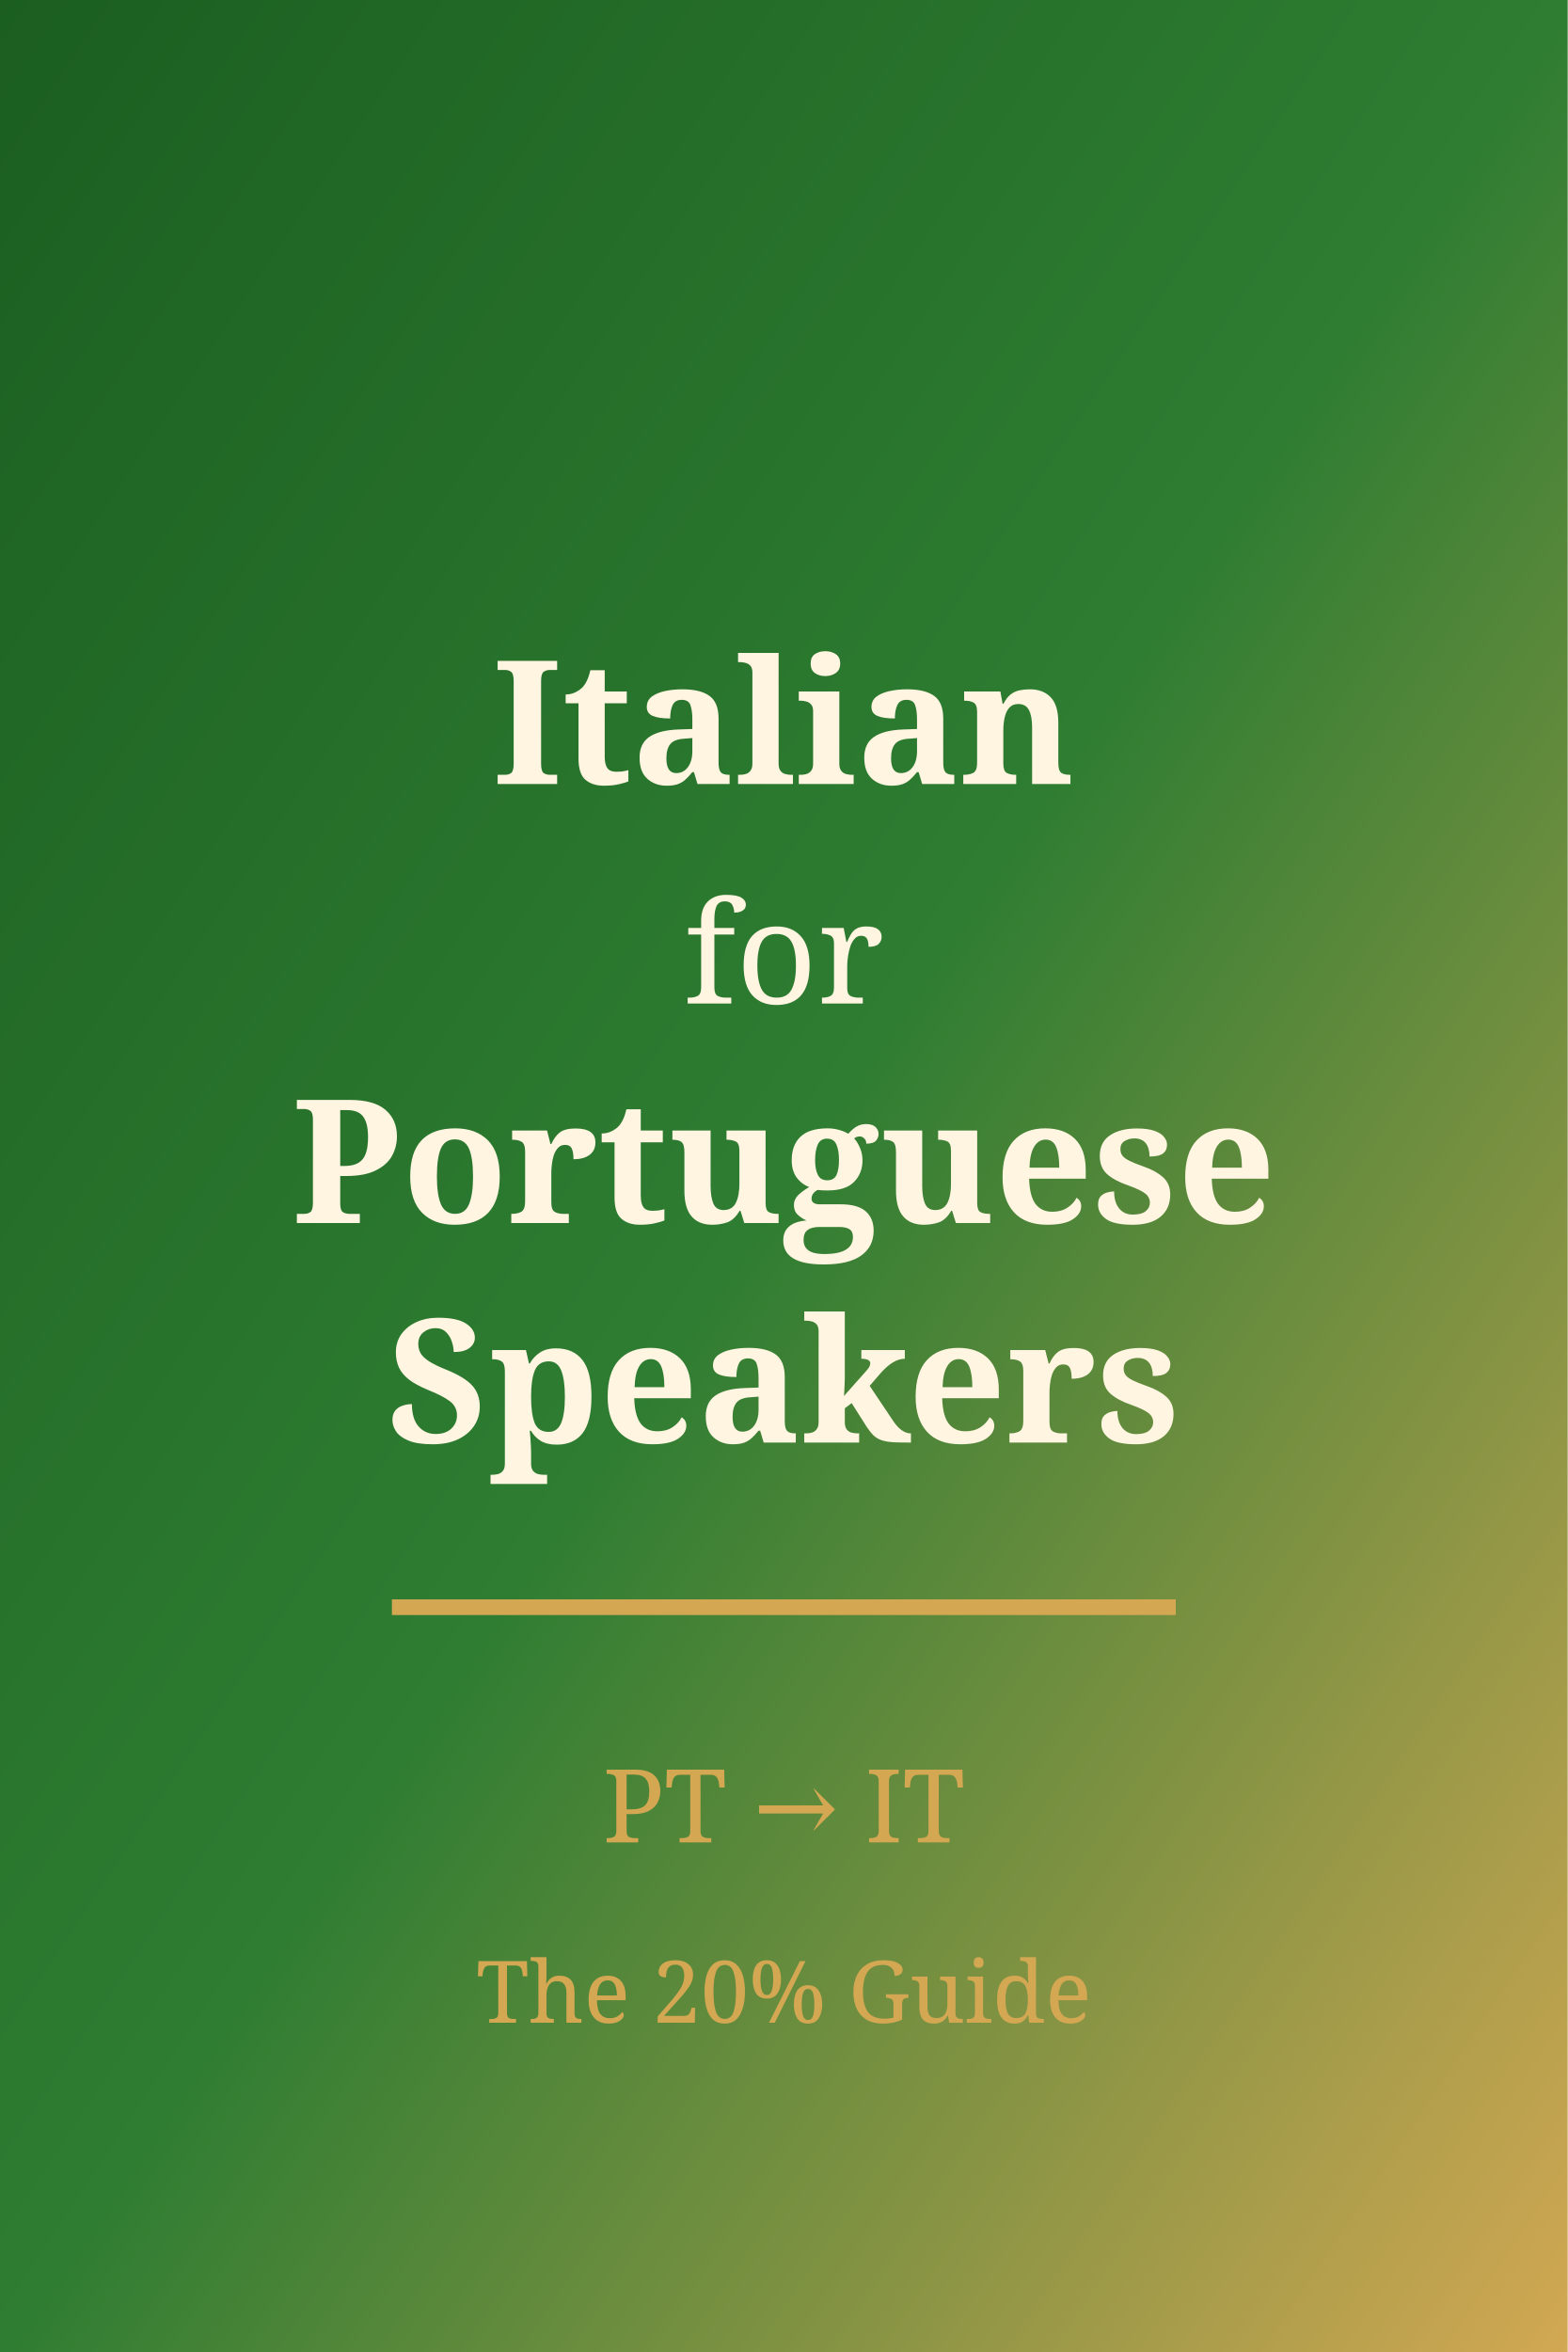
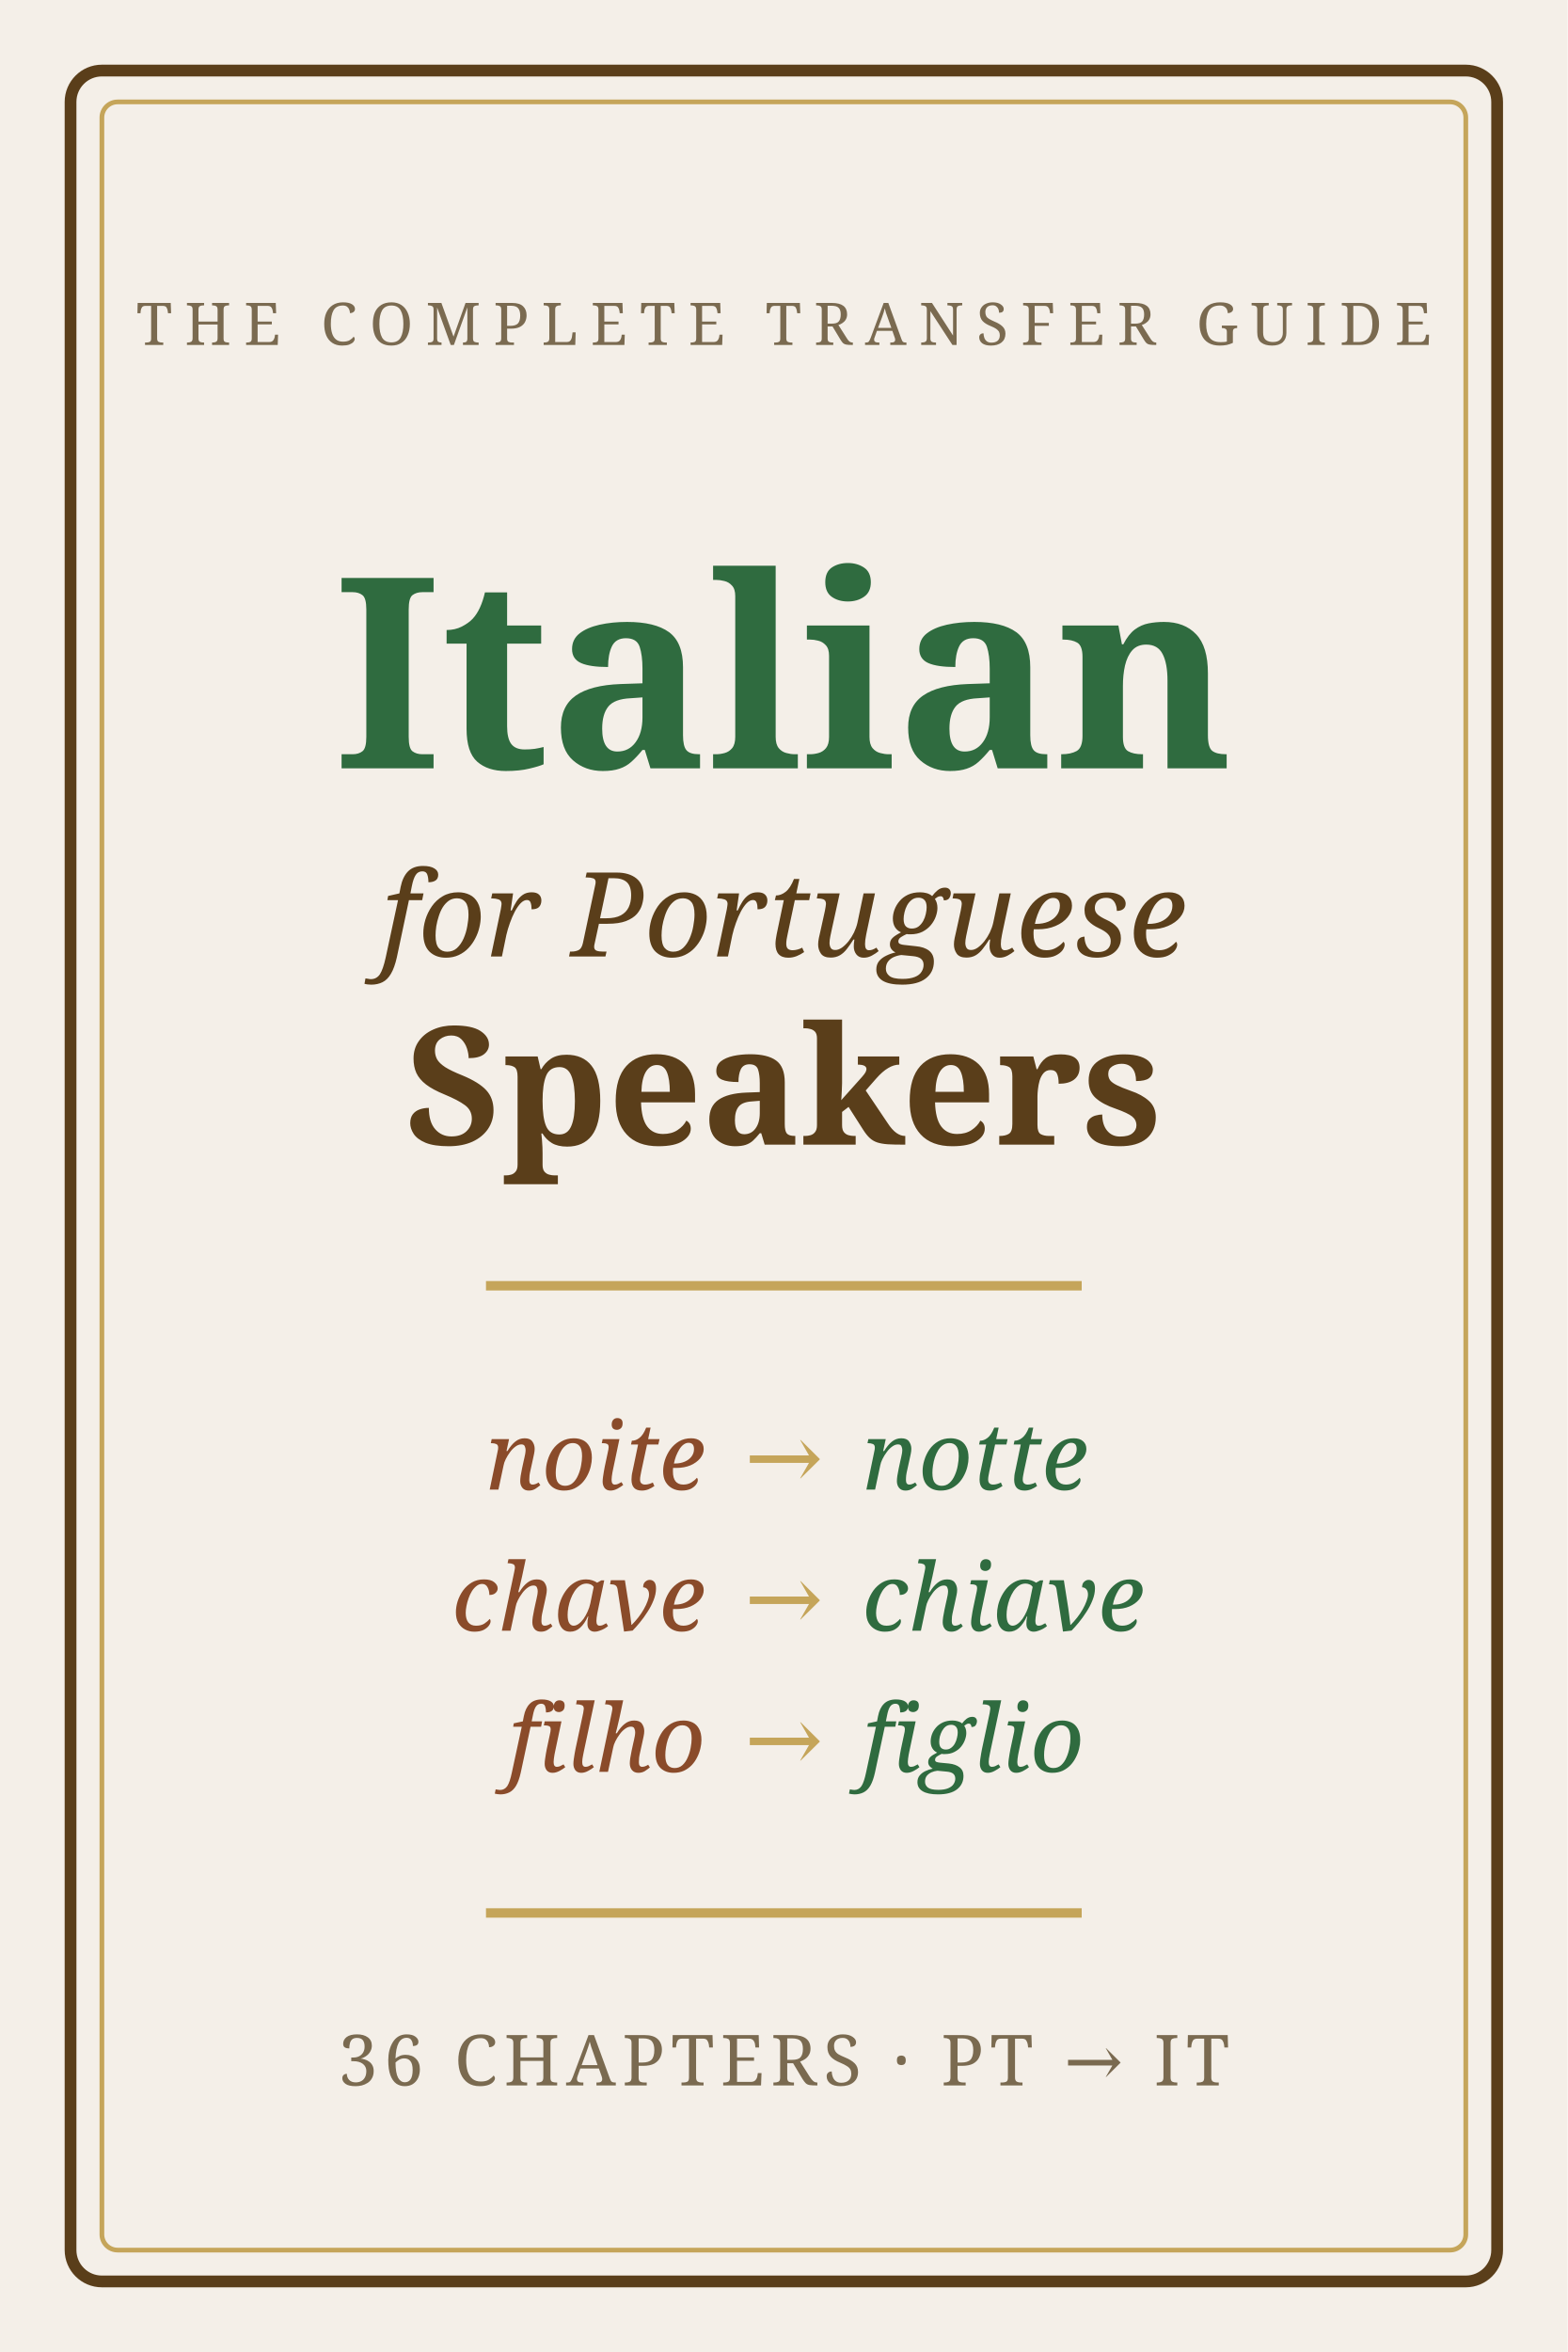
<svg xmlns="http://www.w3.org/2000/svg" viewBox="0 0 200 300">
-   <defs>
-     <linearGradient id="bg" x1="0%" y1="0%" x2="100%" y2="100%">
-       <stop offset="0%" style="stop-color:#1B5E20" />
-       <stop offset="50%" style="stop-color:#2E7D32" />
-       <stop offset="100%" style="stop-color:#D4A853" />
-     </linearGradient>
-   </defs>
-   <rect width="200" height="300" fill="url(#bg)" />
-   <text x="100" y="100" text-anchor="middle" fill="#FFF5E1" font-family="Georgia, serif" font-size="22" font-weight="bold">Italian</text>
-   <text x="100" y="128" text-anchor="middle" fill="#FFF5E1" font-family="Georgia, serif" font-size="18">for</text>
-   <text x="100" y="156" text-anchor="middle" fill="#FFF5E1" font-family="Georgia, serif" font-size="22" font-weight="bold">Portuguese</text>
-   <text x="100" y="184" text-anchor="middle" fill="#FFF5E1" font-family="Georgia, serif" font-size="22" font-weight="bold">Speakers</text>
-   <line x1="50" y1="205" x2="150" y2="205" stroke="#D4A853" stroke-width="2" />
-   <text x="100" y="235" text-anchor="middle" fill="#D4A853" font-family="Georgia, serif" font-size="13">PT → IT</text>
-   <text x="100" y="258" text-anchor="middle" fill="#D4A853" font-family="Georgia, serif" font-size="11">The 20% Guide</text>
+   <rect width="200" height="300" fill="#f4efe8" />
+   <rect x="9" y="9" width="182" height="282" rx="4" fill="none" stroke="#5a3e1a" stroke-width="1.5" />
+   <rect x="13" y="13" width="174" height="274" rx="2" fill="none" stroke="#c5a55a" stroke-width="0.6" />
+   <text x="100" y="44" text-anchor="middle" fill="#7a6a50" font-family="Georgia, serif" font-size="7.5" letter-spacing="1.6">THE COMPLETE TRANSFER GUIDE</text>
+   <text x="100" y="98" text-anchor="middle" fill="#2f6b3f" font-family="Georgia, serif" font-size="34" font-weight="bold">Italian</text>
+   <text x="100" y="122" text-anchor="middle" fill="#5a3e1a" font-family="Georgia, serif" font-size="15" font-style="italic">for Portuguese</text>
+   <text x="100" y="146" text-anchor="middle" fill="#5a3e1a" font-family="Georgia, serif" font-size="21" font-weight="bold">Speakers</text>
+   <line x1="62" y1="164" x2="138" y2="164" stroke="#c5a55a" stroke-width="1.2" />
+   <g font-family="Georgia, serif" font-size="12" font-style="italic">
+     <text x="90" y="190" text-anchor="end" fill="#8a4b2a">noite</text>
+     <text x="100" y="190" text-anchor="middle" fill="#c5a55a">→</text>
+     <text x="110" y="190" fill="#2f6b3f">notte</text>
+     <text x="90" y="208" text-anchor="end" fill="#8a4b2a">chave</text>
+     <text x="100" y="208" text-anchor="middle" fill="#c5a55a">→</text>
+     <text x="110" y="208" fill="#2f6b3f">chiave</text>
+     <text x="90" y="226" text-anchor="end" fill="#8a4b2a">filho</text>
+     <text x="100" y="226" text-anchor="middle" fill="#c5a55a">→</text>
+     <text x="110" y="226" fill="#2f6b3f">figlio</text>
+   </g>
+   <line x1="62" y1="244" x2="138" y2="244" stroke="#c5a55a" stroke-width="1.2" />
+   <text x="100" y="266" text-anchor="middle" fill="#7a6a50" font-family="Georgia, serif" font-size="9" letter-spacing="0.8">36 CHAPTERS · PT → IT</text>
</svg>
